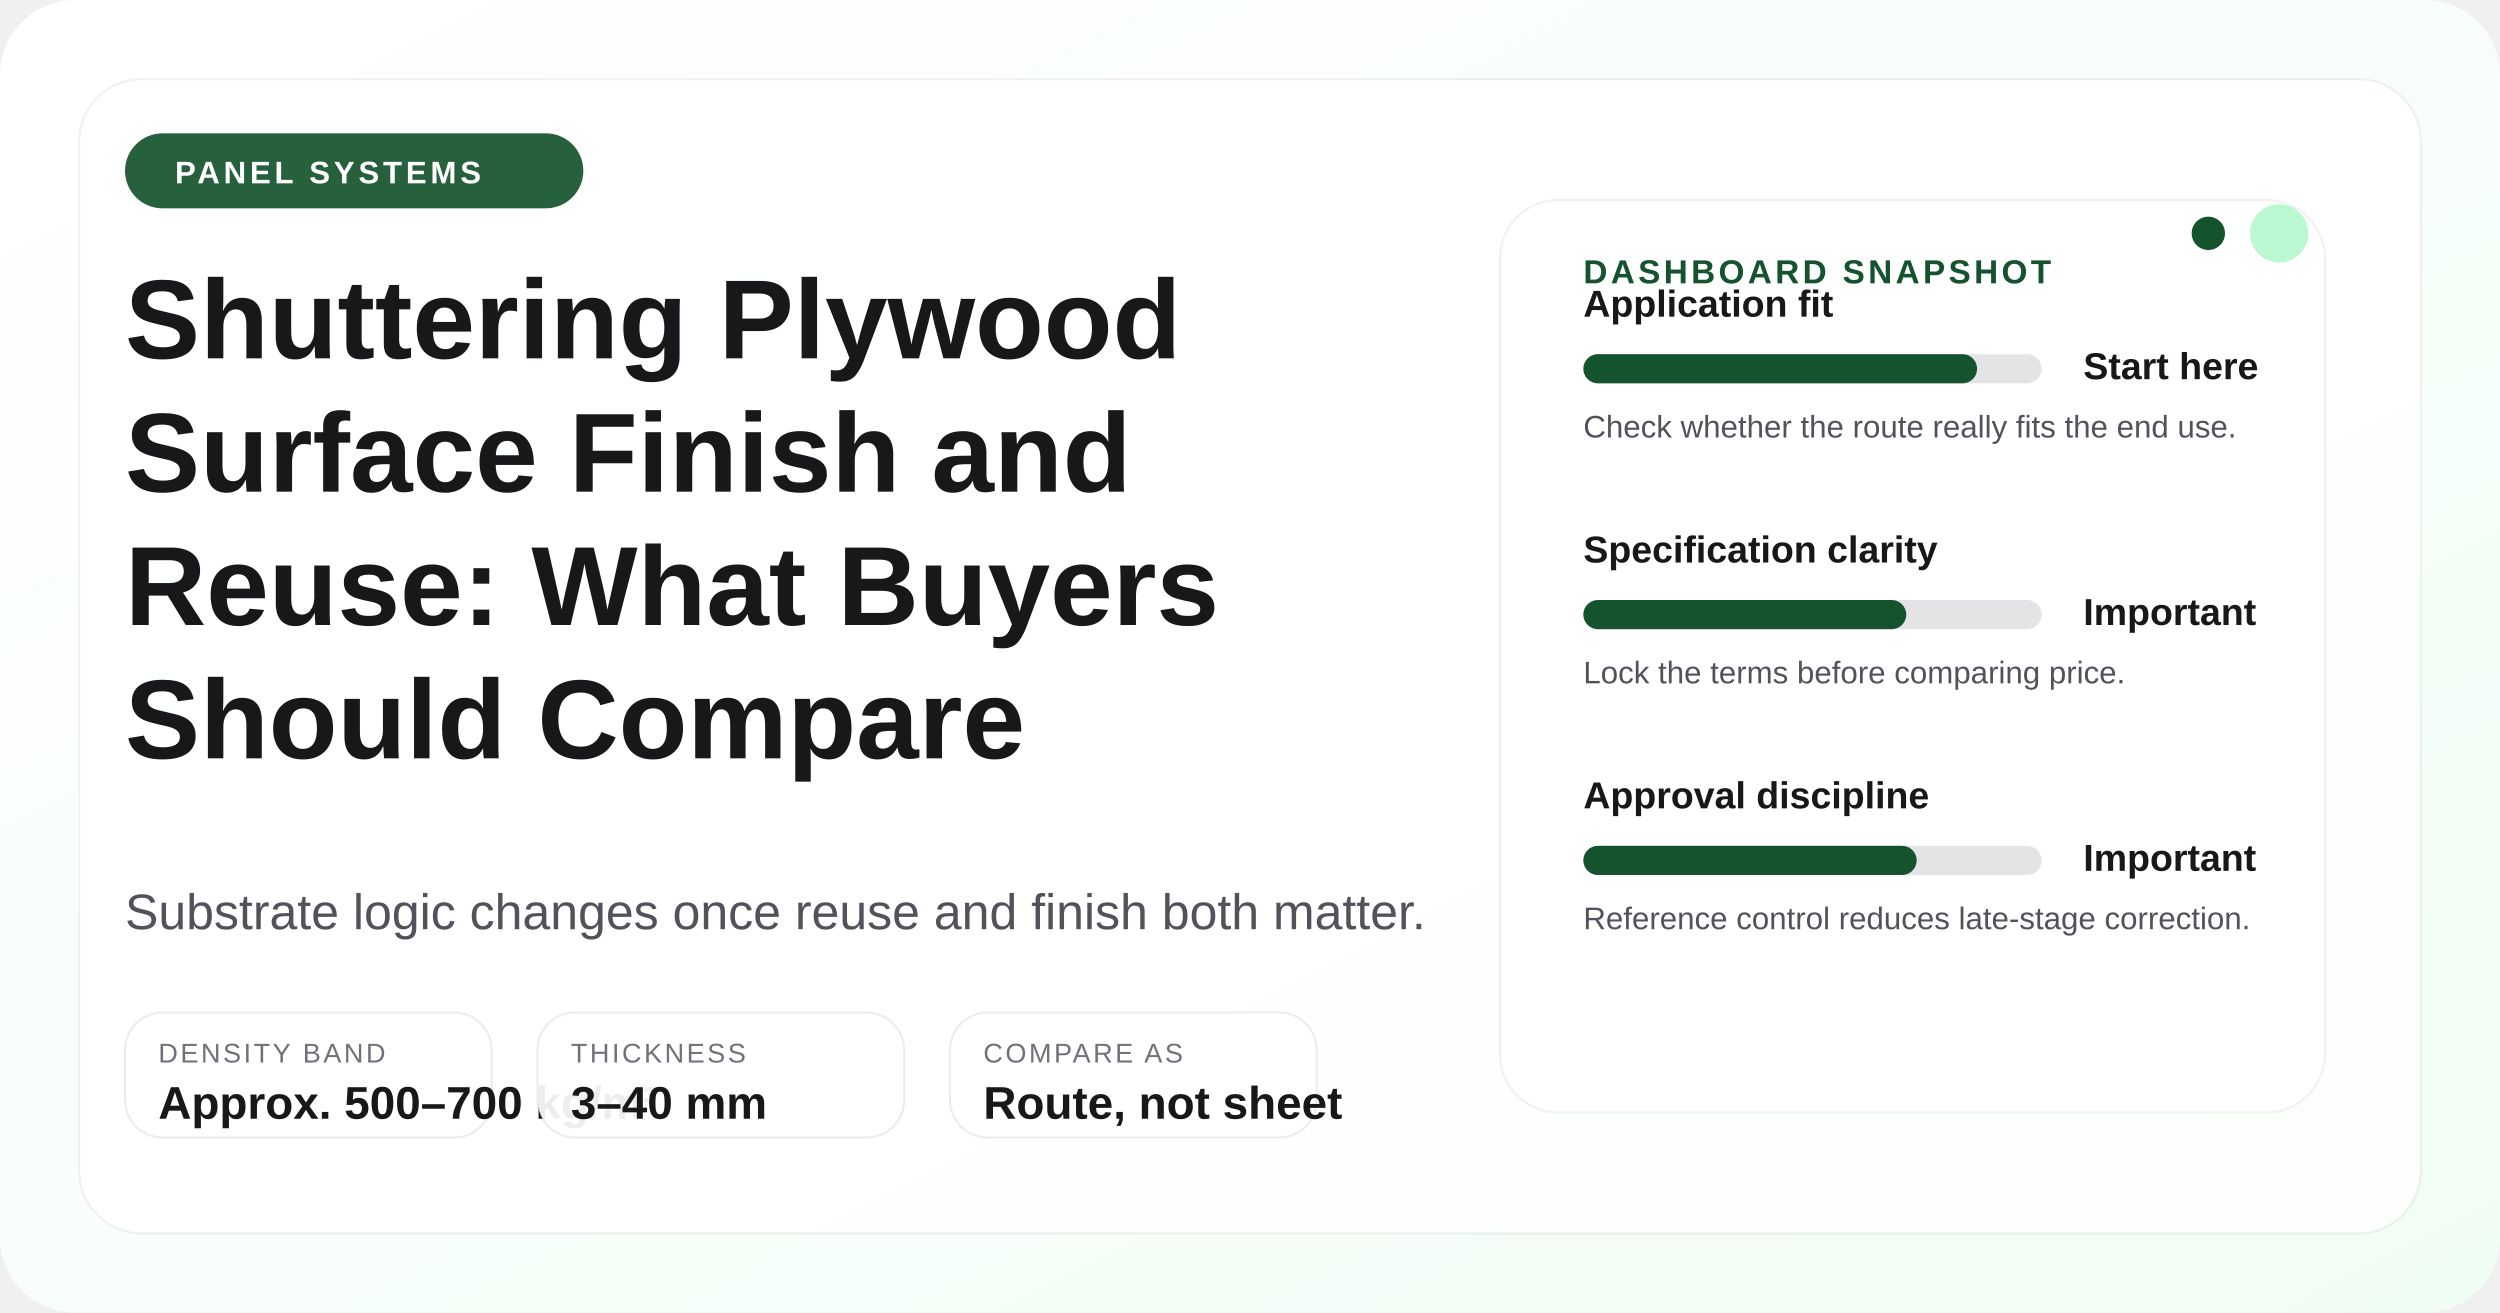
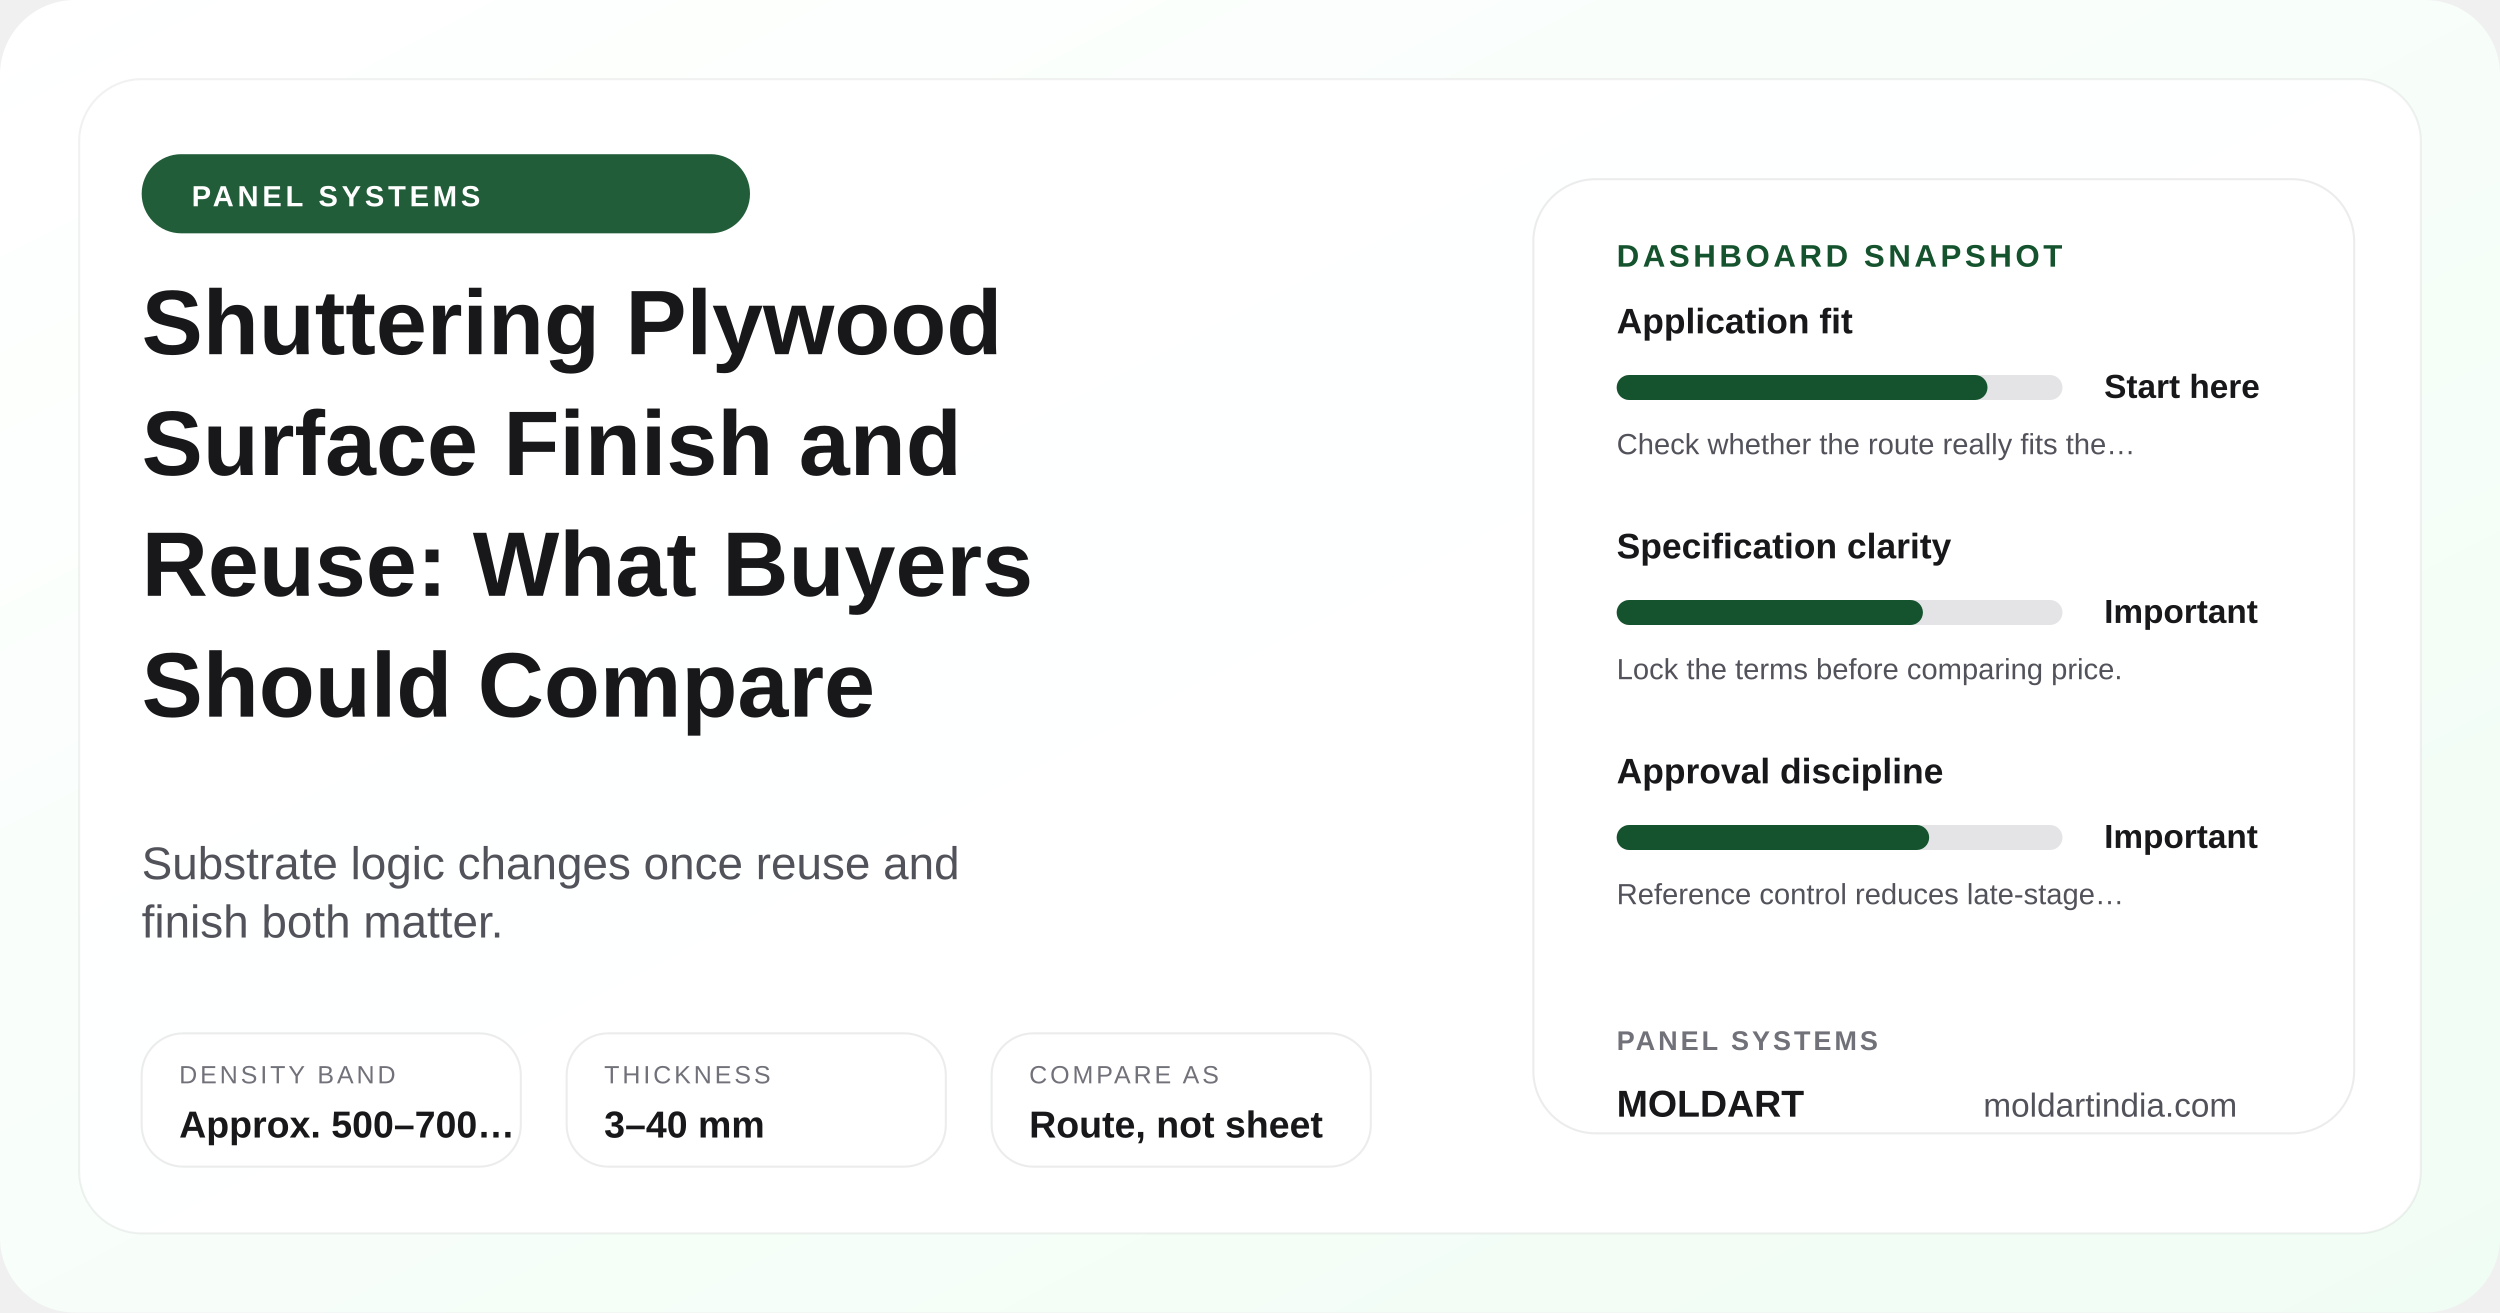
<svg xmlns="http://www.w3.org/2000/svg" width="1200" height="630" viewBox="0 0 1200 630" role="img" aria-label="Shuttering Plywood Surface Finish and Reuse: What Buyers Should Compare">
  <defs>
    <linearGradient id="posterGrad-shuttering-plywood-surface-finish-note" x1="0%" y1="0%" x2="100%" y2="100%">
      <stop offset="0%" stop-color="#ffffff" />
      <stop offset="100%" stop-color="#f0fdf4" />
    </linearGradient>
  </defs>
  <rect width="1200" height="630" rx="36" fill="url(#posterGrad-shuttering-plywood-surface-finish-note)" />
-   <rect x="38" y="38" width="1124" height="554" rx="30" fill="rgba(255,255,255,0.84)" stroke="rgba(24,24,27,0.06)" />
-   <rect x="60" y="64" width="220" height="36" rx="18" fill="#14532d" opacity="0.92" />
-   <text x="84" y="88" font-family="Arial, sans-serif" font-size="15" font-weight="700" fill="#ffffff" letter-spacing="1.8">PANEL SYSTEMS</text>
-   <text x="60" y="172" font-family="Arial, sans-serif" font-size="54" font-weight="700" fill="#18181b">Shuttering Plywood</text>
-   <text x="60" y="236" font-family="Arial, sans-serif" font-size="54" font-weight="700" fill="#18181b">Surface Finish and</text>
-   <text x="60" y="300" font-family="Arial, sans-serif" font-size="54" font-weight="700" fill="#18181b">Reuse: What Buyers</text>
-   <text x="60" y="364" font-family="Arial, sans-serif" font-size="54" font-weight="700" fill="#18181b">Should Compare</text>
-   <text x="60" y="446" font-family="Arial, sans-serif" font-size="24" fill="#52525b">Substrate logic changes once reuse and finish both matter.</text>
-   <rect x="60" y="486" width="176" height="60" rx="18" fill="rgba(255,255,255,0.92)" stroke="rgba(24,24,27,0.08)" />
-   <text x="76" y="510" font-family="Arial, sans-serif" font-size="13" fill="#71717a" letter-spacing="1.2">DENSITY BAND</text>
-   <text x="76" y="537" font-family="Arial, sans-serif" font-size="22" font-weight="700" fill="#18181b">Approx. 500–700 kg/m³</text>
-   <rect x="258" y="486" width="176" height="60" rx="18" fill="rgba(255,255,255,0.92)" stroke="rgba(24,24,27,0.08)" />
-   <text x="274" y="510" font-family="Arial, sans-serif" font-size="13" fill="#71717a" letter-spacing="1.2">THICKNESS</text>
-   <text x="274" y="537" font-family="Arial, sans-serif" font-size="22" font-weight="700" fill="#18181b">3–40 mm</text>
-   <rect x="456" y="486" width="176" height="60" rx="18" fill="rgba(255,255,255,0.92)" stroke="rgba(24,24,27,0.08)" />
-   <text x="472" y="510" font-family="Arial, sans-serif" font-size="13" fill="#71717a" letter-spacing="1.2">COMPARE AS</text>
-   <text x="472" y="537" font-family="Arial, sans-serif" font-size="22" font-weight="700" fill="#18181b">Route, not sheet</text>
-   <rect x="720" y="96" width="396" height="438" rx="28" fill="#ffffff" stroke="rgba(24,24,27,0.06)" />
-   <text x="760" y="136" font-family="Arial, sans-serif" font-size="16" font-weight="700" fill="#14532d" letter-spacing="1.6">DASHBOARD SNAPSHOT</text>
-   <text x="760" y="152" font-family="Arial, sans-serif" font-size="18" font-weight="700" fill="#18181b">Application fit</text>
-   <rect x="760" y="170" width="220" height="14" rx="7" fill="#e4e4e7" />
-   <rect x="760" y="170" width="189" height="14" rx="7" fill="#14532d" />
-   <text x="1000" y="182" font-family="Arial, sans-serif" font-size="18" font-weight="700" fill="#18181b">Start here</text>
-   <text x="760" y="210" font-family="Arial, sans-serif" font-size="15" fill="#52525b">Check whether the route really fits the end use.</text>
-   <text x="760" y="270" font-family="Arial, sans-serif" font-size="18" font-weight="700" fill="#18181b">Specification clarity</text>
-   <rect x="760" y="288" width="220" height="14" rx="7" fill="#e4e4e7" />
-   <rect x="760" y="288" width="155" height="14" rx="7" fill="#14532d" />
-   <text x="1000" y="300" font-family="Arial, sans-serif" font-size="18" font-weight="700" fill="#18181b">Important</text>
-   <text x="760" y="328" font-family="Arial, sans-serif" font-size="15" fill="#52525b">Lock the terms before comparing price.</text>
-   <text x="760" y="388" font-family="Arial, sans-serif" font-size="18" font-weight="700" fill="#18181b">Approval discipline</text>
-   <rect x="760" y="406" width="220" height="14" rx="7" fill="#e4e4e7" />
-   <rect x="760" y="406" width="160" height="14" rx="7" fill="#14532d" />
-   <text x="1000" y="418" font-family="Arial, sans-serif" font-size="18" font-weight="700" fill="#18181b">Important</text>
-   <text x="760" y="446" font-family="Arial, sans-serif" font-size="15" fill="#52525b">Reference control reduces late-stage correction.</text>
-   <circle cx="1094" cy="112" r="14" fill="#bbf7d0" />
-   <circle cx="1060" cy="112" r="8" fill="#14532d" />
+   <rect x="38" y="38" width="1124" height="554" rx="30" fill="rgba(255,255,255,0.9)" stroke="rgba(24,24,27,0.06)" />
+   <circle cx="1072" cy="110" r="18" fill="#bbf7d0" />
+   <circle cx="1036" cy="110" r="8" fill="#14532d" />
+   <rect x="68" y="74" width="292" height="38" rx="19" fill="#14532d" opacity="0.94" />
+   <text x="92" y="99" font-family="Arial, sans-serif" font-size="14" font-weight="700" fill="#ffffff" letter-spacing="1.8">PANEL SYSTEMS</text>
+   <text x="68" y="170" font-family="Arial, sans-serif" font-size="44" font-weight="700" fill="#18181b">Shuttering Plywood</text>
+   <text x="68" y="228" font-family="Arial, sans-serif" font-size="44" font-weight="700" fill="#18181b">Surface Finish and</text>
+   <text x="68" y="286" font-family="Arial, sans-serif" font-size="44" font-weight="700" fill="#18181b">Reuse: What Buyers</text>
+   <text x="68" y="344" font-family="Arial, sans-serif" font-size="44" font-weight="700" fill="#18181b">Should Compare</text>
+   <text x="68" y="422" font-family="Arial, sans-serif" font-size="22" fill="#52525b">Substrate logic changes once reuse and</text>
+   <text x="68" y="450" font-family="Arial, sans-serif" font-size="22" fill="#52525b">finish both matter.</text>
+   <rect x="68" y="496" width="182" height="64" rx="20" fill="rgba(255,255,255,0.94)" stroke="rgba(24,24,27,0.08)" />
+   <text x="86" y="520" font-family="Arial, sans-serif" font-size="12" fill="#71717a" letter-spacing="1.4">DENSITY BAND</text>
+   <text x="86" y="546" font-family="Arial, sans-serif" font-size="18" font-weight="700" fill="#18181b">Approx. 500–700…</text>
+   <rect x="272" y="496" width="182" height="64" rx="20" fill="rgba(255,255,255,0.94)" stroke="rgba(24,24,27,0.08)" />
+   <text x="290" y="520" font-family="Arial, sans-serif" font-size="12" fill="#71717a" letter-spacing="1.4">THICKNESS</text>
+   <text x="290" y="546" font-family="Arial, sans-serif" font-size="18" font-weight="700" fill="#18181b">3–40 mm</text>
+   <rect x="476" y="496" width="182" height="64" rx="20" fill="rgba(255,255,255,0.94)" stroke="rgba(24,24,27,0.08)" />
+   <text x="494" y="520" font-family="Arial, sans-serif" font-size="12" fill="#71717a" letter-spacing="1.4">COMPARE AS</text>
+   <text x="494" y="546" font-family="Arial, sans-serif" font-size="18" font-weight="700" fill="#18181b">Route, not sheet</text>
+   <rect x="736" y="86" width="394" height="458" rx="30" fill="#ffffff" stroke="rgba(24,24,27,0.08)" />
+   <text x="776" y="128" font-family="Arial, sans-serif" font-size="15" font-weight="700" fill="#14532d" letter-spacing="1.7">DASHBOARD SNAPSHOT</text>
+   <text x="776" y="160" font-family="Arial, sans-serif" font-size="17" font-weight="700" fill="#18181b">Application fit</text>
+   <rect x="776" y="180" width="214" height="12" rx="6" fill="#e4e4e7" />
+   <rect x="776" y="180" width="178" height="12" rx="6" fill="#14532d" />
+   <text x="1010" y="191" font-family="Arial, sans-serif" font-size="16" font-weight="700" fill="#18181b">Start here</text>
+   <text x="776" y="218" font-family="Arial, sans-serif" font-size="14" fill="#52525b">Check whether the route really fits the…</text>
+   <text x="776" y="268" font-family="Arial, sans-serif" font-size="17" font-weight="700" fill="#18181b">Specification clarity</text>
+   <rect x="776" y="288" width="214" height="12" rx="6" fill="#e4e4e7" />
+   <rect x="776" y="288" width="147" height="12" rx="6" fill="#14532d" />
+   <text x="1010" y="299" font-family="Arial, sans-serif" font-size="16" font-weight="700" fill="#18181b">Important</text>
+   <text x="776" y="326" font-family="Arial, sans-serif" font-size="14" fill="#52525b">Lock the terms before comparing price.</text>
+   <text x="776" y="376" font-family="Arial, sans-serif" font-size="17" font-weight="700" fill="#18181b">Approval discipline</text>
+   <rect x="776" y="396" width="214" height="12" rx="6" fill="#e4e4e7" />
+   <rect x="776" y="396" width="150" height="12" rx="6" fill="#14532d" />
+   <text x="1010" y="407" font-family="Arial, sans-serif" font-size="16" font-weight="700" fill="#18181b">Important</text>
+   <text x="776" y="434" font-family="Arial, sans-serif" font-size="14" fill="#52525b">Reference control reduces late-stage…</text>
+   <text x="776" y="504" font-family="Arial, sans-serif" font-size="13" font-weight="700" fill="#71717a" letter-spacing="1.4">PANEL SYSTEMS</text>
+   <text x="776" y="536" font-family="Arial, sans-serif" font-size="18" font-weight="700" fill="#18181b">MOLDART</text>
+   <text x="952" y="536" font-family="Arial, sans-serif" font-size="16" fill="#52525b">moldartindia.com</text>
</svg>
